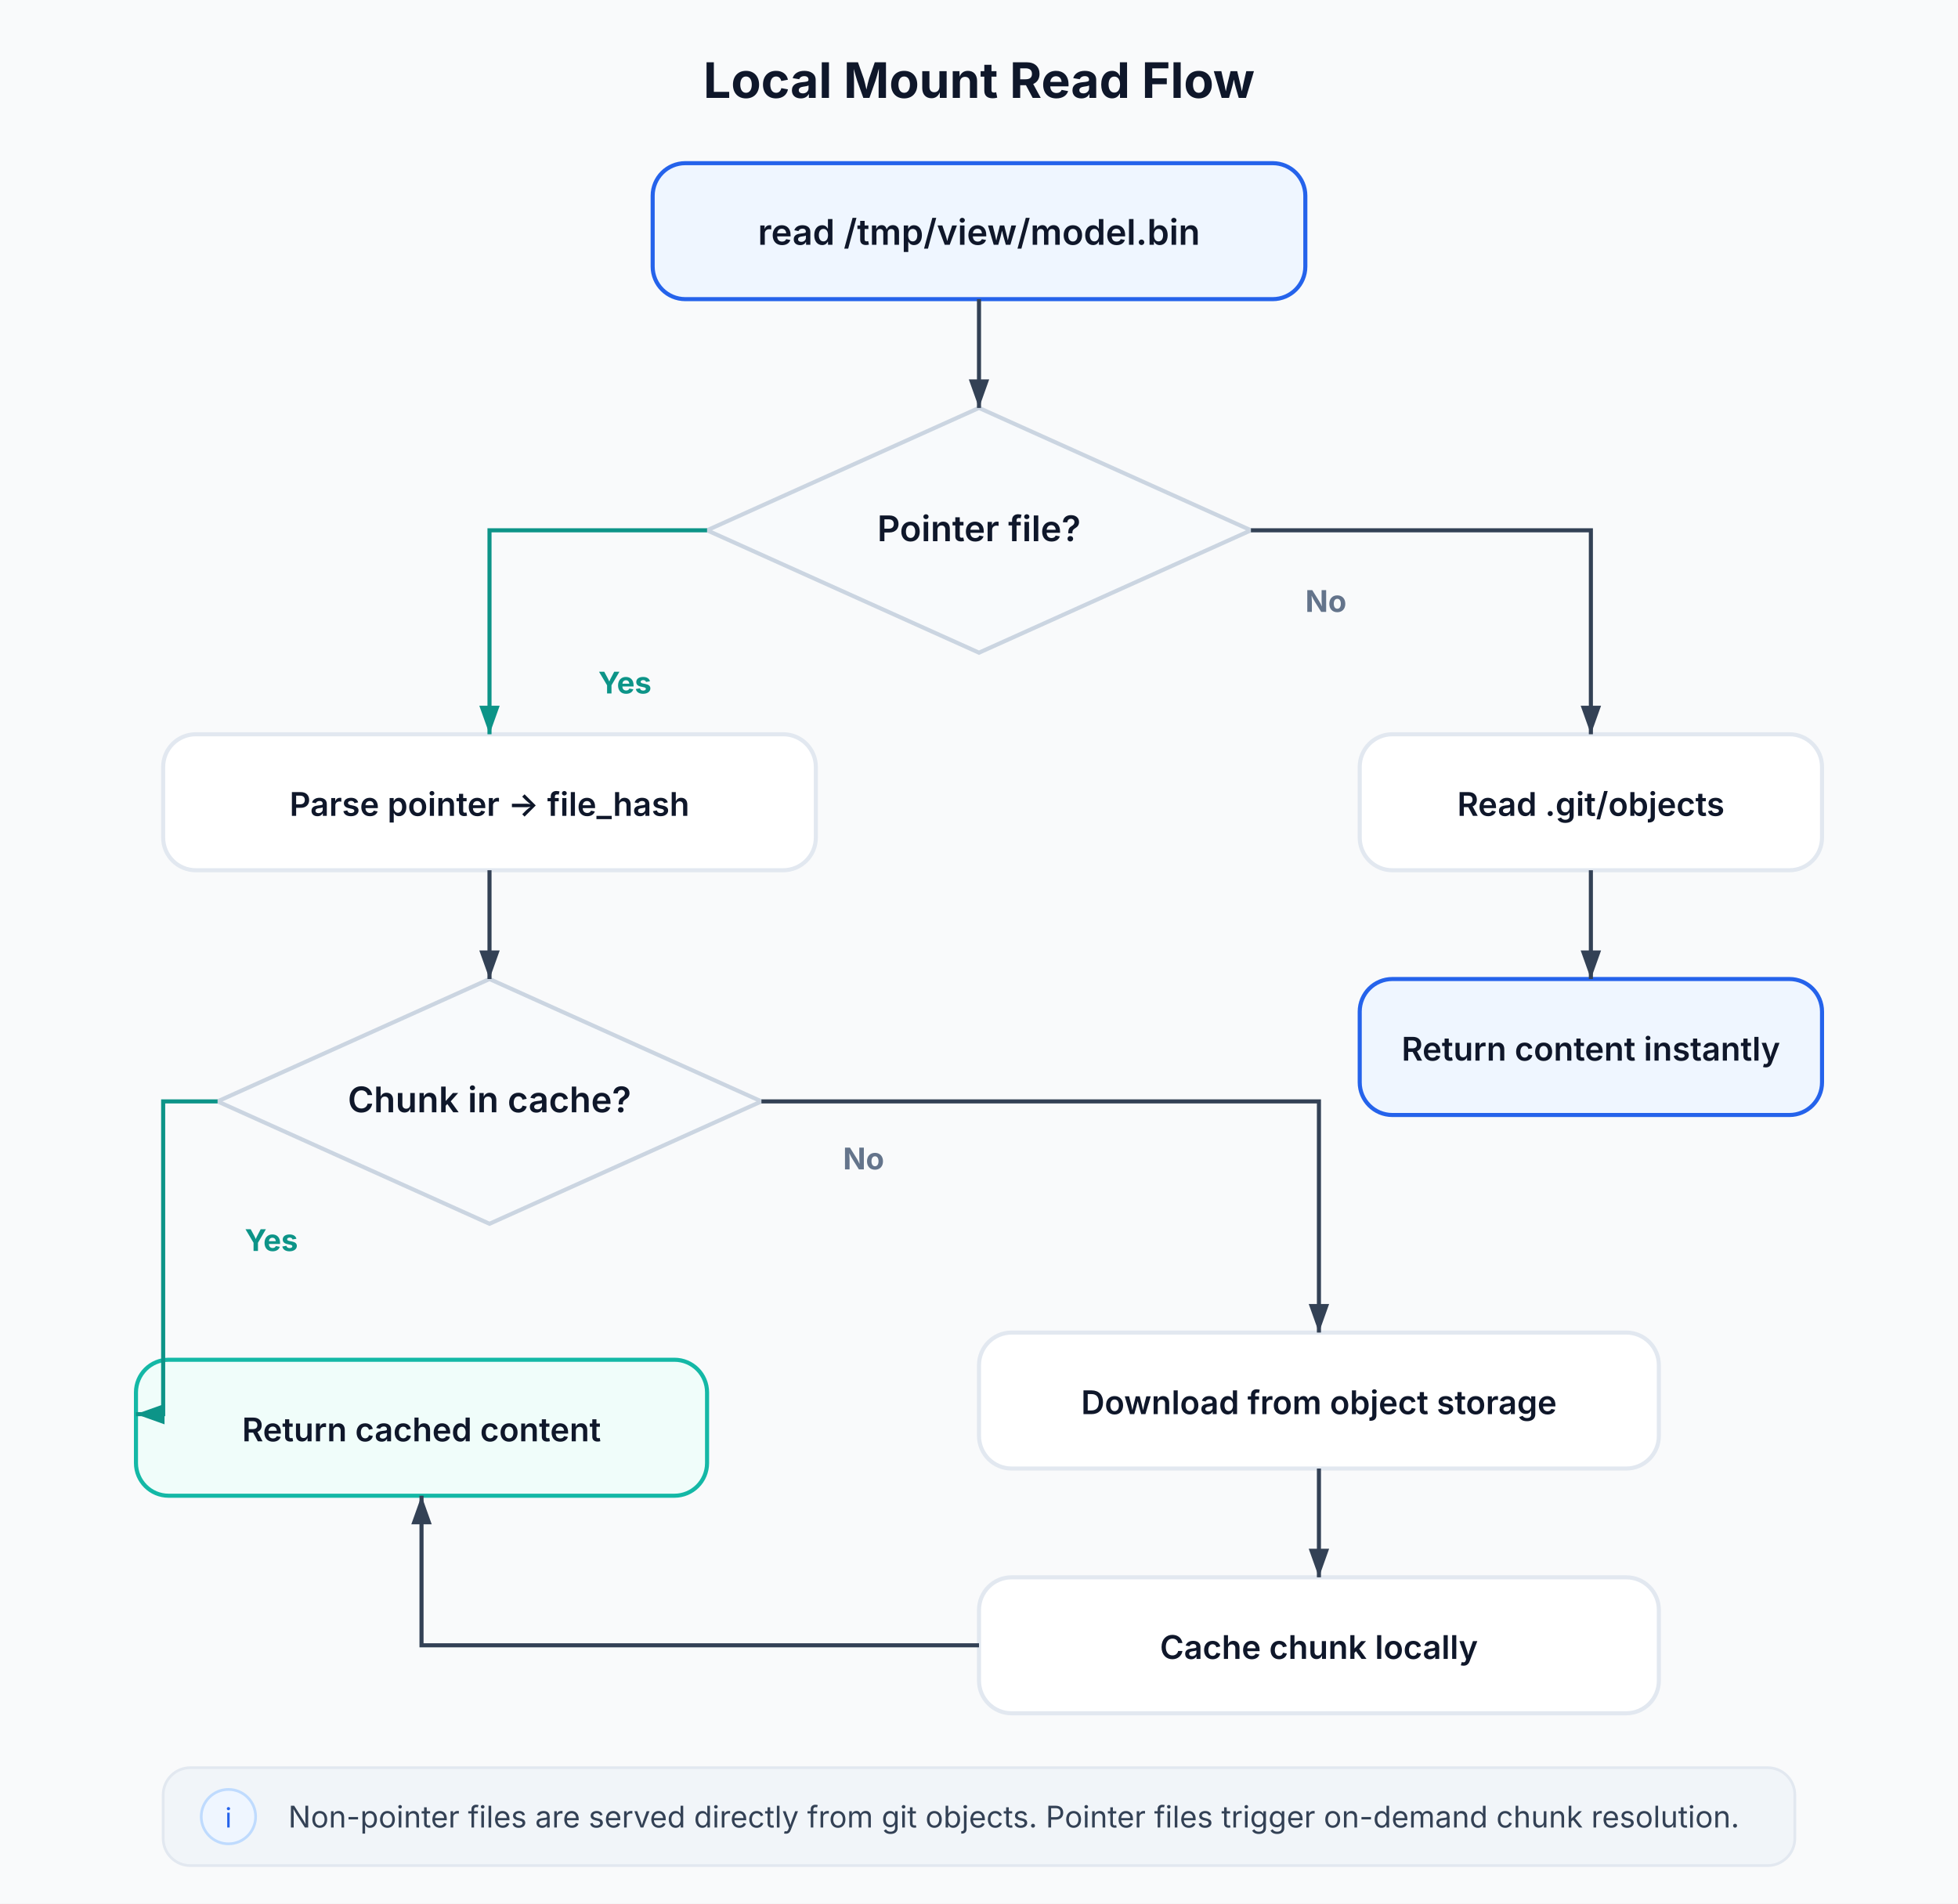
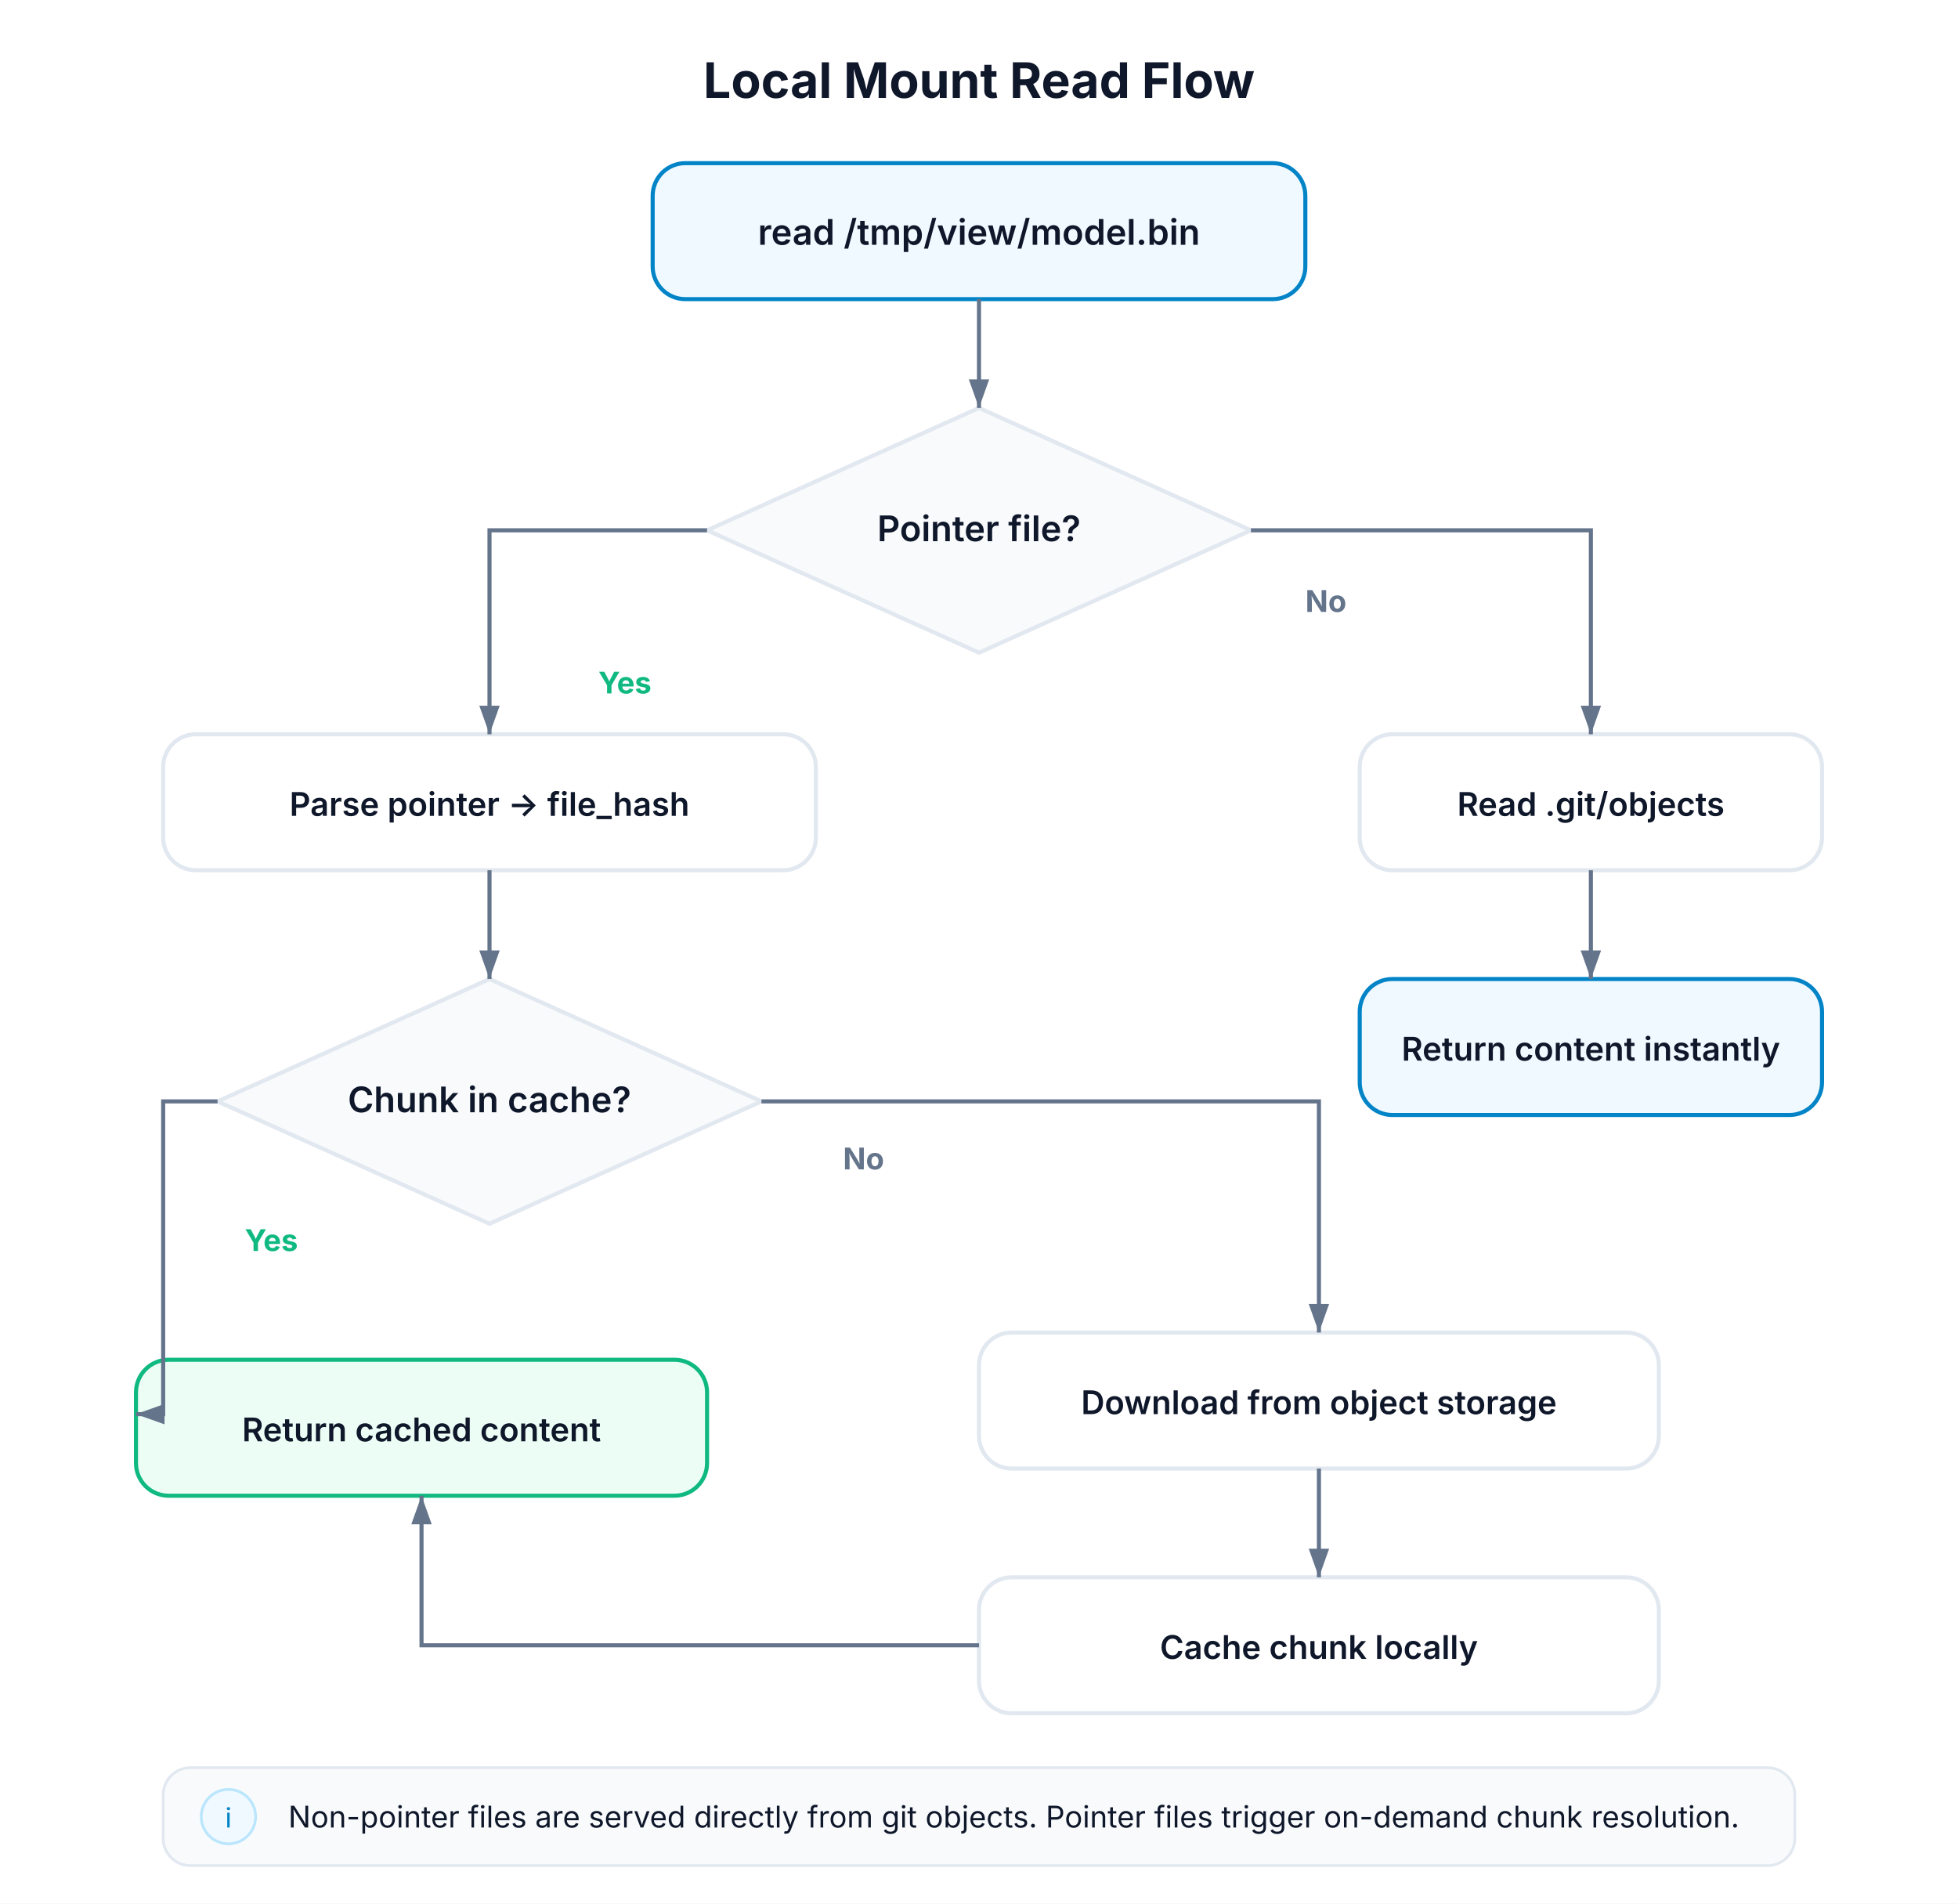
<svg xmlns="http://www.w3.org/2000/svg" viewBox="0 0 720 700" width="720" height="700">
  <defs>
    <marker id="arrow-solid" markerWidth="7" markerHeight="5" refX="7" refY="2.5" orient="auto">
-       <polygon points="0 0, 7 2.5, 0 5" fill="#334155" />
+       <polygon points="0 0, 7 2.5, 0 5" fill="#64748B" />
    </marker>
    <marker id="arrow-teal" markerWidth="7" markerHeight="5" refX="7" refY="2.5" orient="auto">
-       <polygon points="0 0, 7 2.5, 0 5" fill="#0D9488" />
+       <polygon points="0 0, 7 2.5, 0 5" fill="#64748B" />
    </marker>
    <marker id="arrow-blue" markerWidth="7" markerHeight="5" refX="7" refY="2.5" orient="auto">
-       <polygon points="0 0, 7 2.5, 0 5" fill="#2563EB" />
+       <polygon points="0 0, 7 2.5, 0 5" fill="#64748B" />
    </marker>
  </defs>
  <g id="background">
-     <rect x="0" y="0" width="720" height="700" fill="#F9FAFB" />
+     <rect x="0" y="0" width="720" height="700" fill="#FFFFFF" />
  </g>
  <g id="containers">
  </g>
  <g id="nodes">
-     <rect x="240" y="60" width="240" height="50" rx="12" fill="#EFF6FF" stroke="#2563EB" stroke-width="1.5" />
-     <polygon points="360,150 460,195 360,240 260,195" fill="#F8FAFC" stroke="#CBD5E1" stroke-width="1.5" />
+     <rect x="240" y="60" width="240" height="50" rx="12" fill="#F0F9FF" stroke="#0284C7" stroke-width="1.5" />
+     <polygon points="360,150 460,195 360,240 260,195" fill="#F8FAFC" stroke="#E2E8F0" stroke-width="1.5" />
    <rect x="500" y="270" width="170" height="50" rx="12" fill="#FFFFFF" stroke="#E2E8F0" stroke-width="1.5" />
-     <rect x="500" y="360" width="170" height="50" rx="12" fill="#EFF6FF" stroke="#2563EB" stroke-width="1.5" />
+     <rect x="500" y="360" width="170" height="50" rx="12" fill="#F0F9FF" stroke="#0284C7" stroke-width="1.5" />
    <rect x="60" y="270" width="240" height="50" rx="12" fill="#FFFFFF" stroke="#E2E8F0" stroke-width="1.5" />
-     <polygon points="180,360 280,405 180,450 80,405" fill="#F8FAFC" stroke="#CBD5E1" stroke-width="1.5" />
-     <rect x="50" y="500" width="210" height="50" rx="12" fill="#F0FDFA" stroke="#14B8A6" stroke-width="1.5" />
+     <polygon points="180,360 280,405 180,450 80,405" fill="#F8FAFC" stroke="#E2E8F0" stroke-width="1.5" />
+     <rect x="50" y="500" width="210" height="50" rx="12" fill="#ECFDF5" stroke="#10B981" stroke-width="1.5" />
    <rect x="360" y="490" width="250" height="50" rx="12" fill="#FFFFFF" stroke="#E2E8F0" stroke-width="1.5" />
    <rect x="360" y="580" width="250" height="50" rx="12" fill="#FFFFFF" stroke="#E2E8F0" stroke-width="1.5" />
  </g>
  <g id="labels">
-     <text x="360" y="36" text-anchor="middle" font-family="Inter, -apple-system, sans-serif" font-size="18" font-weight="700" fill="#0F172A">Local Mount Read Flow</text>
-     <text x="360" y="90" text-anchor="middle" font-family="Inter, -apple-system, sans-serif" font-size="13" font-weight="600" fill="#0F172A">read /tmp/view/model.bin</text>
-     <text x="360" y="199" text-anchor="middle" font-family="Inter, -apple-system, sans-serif" font-size="13" font-weight="600" fill="#0F172A">Pointer file?</text>
-     <text x="480" y="225" font-family="Inter, -apple-system, sans-serif" font-size="11" font-weight="700" fill="#64748B">No</text>
-     <text x="220" y="255" font-family="Inter, -apple-system, sans-serif" font-size="11" font-weight="700" fill="#0D9488">Yes</text>
-     <text x="585" y="300" text-anchor="middle" font-family="Inter, -apple-system, sans-serif" font-size="12" font-weight="600" fill="#0F172A">Read .git/objects</text>
-     <text x="585" y="390" text-anchor="middle" font-family="Inter, -apple-system, sans-serif" font-size="12" font-weight="600" fill="#0F172A">Return content instantly</text>
-     <text x="180" y="300" text-anchor="middle" font-family="Inter, -apple-system, sans-serif" font-size="12" font-weight="600" fill="#0F172A">Parse pointer → file_hash</text>
-     <text x="180" y="409" text-anchor="middle" font-family="Inter, -apple-system, sans-serif" font-size="13" font-weight="600" fill="#0F172A">Chunk in cache?</text>
-     <text x="90" y="460" font-family="Inter, -apple-system, sans-serif" font-size="11" font-weight="700" fill="#0D9488">Yes</text>
-     <text x="310" y="430" font-family="Inter, -apple-system, sans-serif" font-size="11" font-weight="700" fill="#64748B">No</text>
-     <text x="155" y="530" text-anchor="middle" font-family="Inter, -apple-system, sans-serif" font-size="12" font-weight="600" fill="#0F172A">Return cached content</text>
-     <text x="485" y="520" text-anchor="middle" font-family="Inter, -apple-system, sans-serif" font-size="12" font-weight="600" fill="#0F172A">Download from object storage</text>
-     <text x="485" y="610" text-anchor="middle" font-family="Inter, -apple-system, sans-serif" font-size="12" font-weight="600" fill="#0F172A">Cache chunk locally</text>
+     <text x="360" y="36" text-anchor="middle" font-family="Inter, ui-sans-serif, system-ui, sans-serif" font-size="18" font-weight="700" fill="#0F172A">Local Mount Read Flow</text>
+     <text x="360" y="90" text-anchor="middle" font-family="Inter, ui-sans-serif, system-ui, sans-serif" font-size="13" font-weight="600" fill="#0F172A">read /tmp/view/model.bin</text>
+     <text x="360" y="199" text-anchor="middle" font-family="Inter, ui-sans-serif, system-ui, sans-serif" font-size="13" font-weight="600" fill="#0F172A">Pointer file?</text>
+     <text x="480" y="225" font-family="Inter, ui-sans-serif, system-ui, sans-serif" font-size="11" font-weight="700" fill="#64748B">No</text>
+     <text x="220" y="255" font-family="Inter, ui-sans-serif, system-ui, sans-serif" font-size="11" font-weight="700" fill="#10B981">Yes</text>
+     <text x="585" y="300" text-anchor="middle" font-family="Inter, ui-sans-serif, system-ui, sans-serif" font-size="12" font-weight="600" fill="#0F172A">Read .git/objects</text>
+     <text x="585" y="390" text-anchor="middle" font-family="Inter, ui-sans-serif, system-ui, sans-serif" font-size="12" font-weight="600" fill="#0F172A">Return content instantly</text>
+     <text x="180" y="300" text-anchor="middle" font-family="Inter, ui-sans-serif, system-ui, sans-serif" font-size="12" font-weight="600" fill="#0F172A">Parse pointer → file_hash</text>
+     <text x="180" y="409" text-anchor="middle" font-family="Inter, ui-sans-serif, system-ui, sans-serif" font-size="13" font-weight="600" fill="#0F172A">Chunk in cache?</text>
+     <text x="90" y="460" font-family="Inter, ui-sans-serif, system-ui, sans-serif" font-size="11" font-weight="700" fill="#10B981">Yes</text>
+     <text x="310" y="430" font-family="Inter, ui-sans-serif, system-ui, sans-serif" font-size="11" font-weight="700" fill="#64748B">No</text>
+     <text x="155" y="530" text-anchor="middle" font-family="Inter, ui-sans-serif, system-ui, sans-serif" font-size="12" font-weight="600" fill="#0F172A">Return cached content</text>
+     <text x="485" y="520" text-anchor="middle" font-family="Inter, ui-sans-serif, system-ui, sans-serif" font-size="12" font-weight="600" fill="#0F172A">Download from object storage</text>
+     <text x="485" y="610" text-anchor="middle" font-family="Inter, ui-sans-serif, system-ui, sans-serif" font-size="12" font-weight="600" fill="#0F172A">Cache chunk locally</text>
  </g>
  <g id="connections">
-     <line x1="360" y1="110" x2="360" y2="150" stroke="#334155" stroke-width="1.5" marker-end="url(#arrow-solid)" />
-     <path d="M 460,195 L 585,195 L 585,270" fill="none" stroke="#334155" stroke-width="1.5" marker-end="url(#arrow-solid)" />
-     <line x1="585" y1="320" x2="585" y2="360" stroke="#334155" stroke-width="1.5" marker-end="url(#arrow-solid)" />
-     <path d="M 260,195 L 180,195 L 180,270" fill="none" stroke="#0D9488" stroke-width="1.5" marker-end="url(#arrow-teal)" />
-     <line x1="180" y1="320" x2="180" y2="360" stroke="#334155" stroke-width="1.5" marker-end="url(#arrow-solid)" />
-     <path d="M 80,405 L 60,405 L 60,520 L 50,520" fill="none" stroke="#0D9488" stroke-width="1.5" marker-end="url(#arrow-teal)" />
-     <path d="M 280,405 L 485,405 L 485,490" fill="none" stroke="#334155" stroke-width="1.5" marker-end="url(#arrow-solid)" />
-     <line x1="485" y1="540" x2="485" y2="580" stroke="#334155" stroke-width="1.5" marker-end="url(#arrow-solid)" />
-     <path d="M 360,605 L 155,605 L 155,550" fill="none" stroke="#334155" stroke-width="1.5" marker-end="url(#arrow-solid)" />
+     <line x1="360" y1="110" x2="360" y2="150" stroke="#64748B" stroke-width="1.5" marker-end="url(#arrow-solid)" />
+     <path d="M 460,195 L 585,195 L 585,270" fill="none" stroke="#64748B" stroke-width="1.5" marker-end="url(#arrow-solid)" />
+     <line x1="585" y1="320" x2="585" y2="360" stroke="#64748B" stroke-width="1.5" marker-end="url(#arrow-solid)" />
+     <path d="M 260,195 L 180,195 L 180,270" fill="none" stroke="#64748B" stroke-width="1.5" marker-end="url(#arrow-teal)" />
+     <line x1="180" y1="320" x2="180" y2="360" stroke="#64748B" stroke-width="1.5" marker-end="url(#arrow-solid)" />
+     <path d="M 80,405 L 60,405 L 60,520 L 50,520" fill="none" stroke="#64748B" stroke-width="1.5" marker-end="url(#arrow-teal)" />
+     <path d="M 280,405 L 485,405 L 485,490" fill="none" stroke="#64748B" stroke-width="1.5" marker-end="url(#arrow-solid)" />
+     <line x1="485" y1="540" x2="485" y2="580" stroke="#64748B" stroke-width="1.5" marker-end="url(#arrow-solid)" />
+     <path d="M 360,605 L 155,605 L 155,550" fill="none" stroke="#64748B" stroke-width="1.5" marker-end="url(#arrow-solid)" />
  </g>
  <g id="callout">
-     <rect x="60" y="650" width="600" height="36" rx="10" fill="#F1F5F9" stroke="#E2E8F0" stroke-width="1" />
-     <circle cx="84" cy="668" r="10" fill="#EFF6FF" stroke="#BFDBFE" stroke-width="1" />
-     <text x="84" y="672" text-anchor="middle" font-family="Inter, -apple-system, sans-serif" font-size="10" fill="#2563EB">i</text>
-     <text x="106" y="672" font-family="Inter, -apple-system, sans-serif" font-size="11" fill="#334155">Non-pointer files are served directly from git objects. Pointer files trigger on-demand chunk resolution.</text>
+     <rect x="60" y="650" width="600" height="36" rx="10" fill="#F8FAFC" stroke="#E2E8F0" stroke-width="1" />
+     <circle cx="84" cy="668" r="10" fill="#F0F9FF" stroke="#BAE6FD" stroke-width="1" />
+     <text x="84" y="672" text-anchor="middle" font-family="Inter, ui-sans-serif, system-ui, sans-serif" font-size="10" fill="#0284C7">i</text>
+     <text x="106" y="672" font-family="Inter, ui-sans-serif, system-ui, sans-serif" font-size="11" fill="#0F172A">Non-pointer files are served directly from git objects. Pointer files trigger on-demand chunk resolution.</text>
  </g>
</svg>
